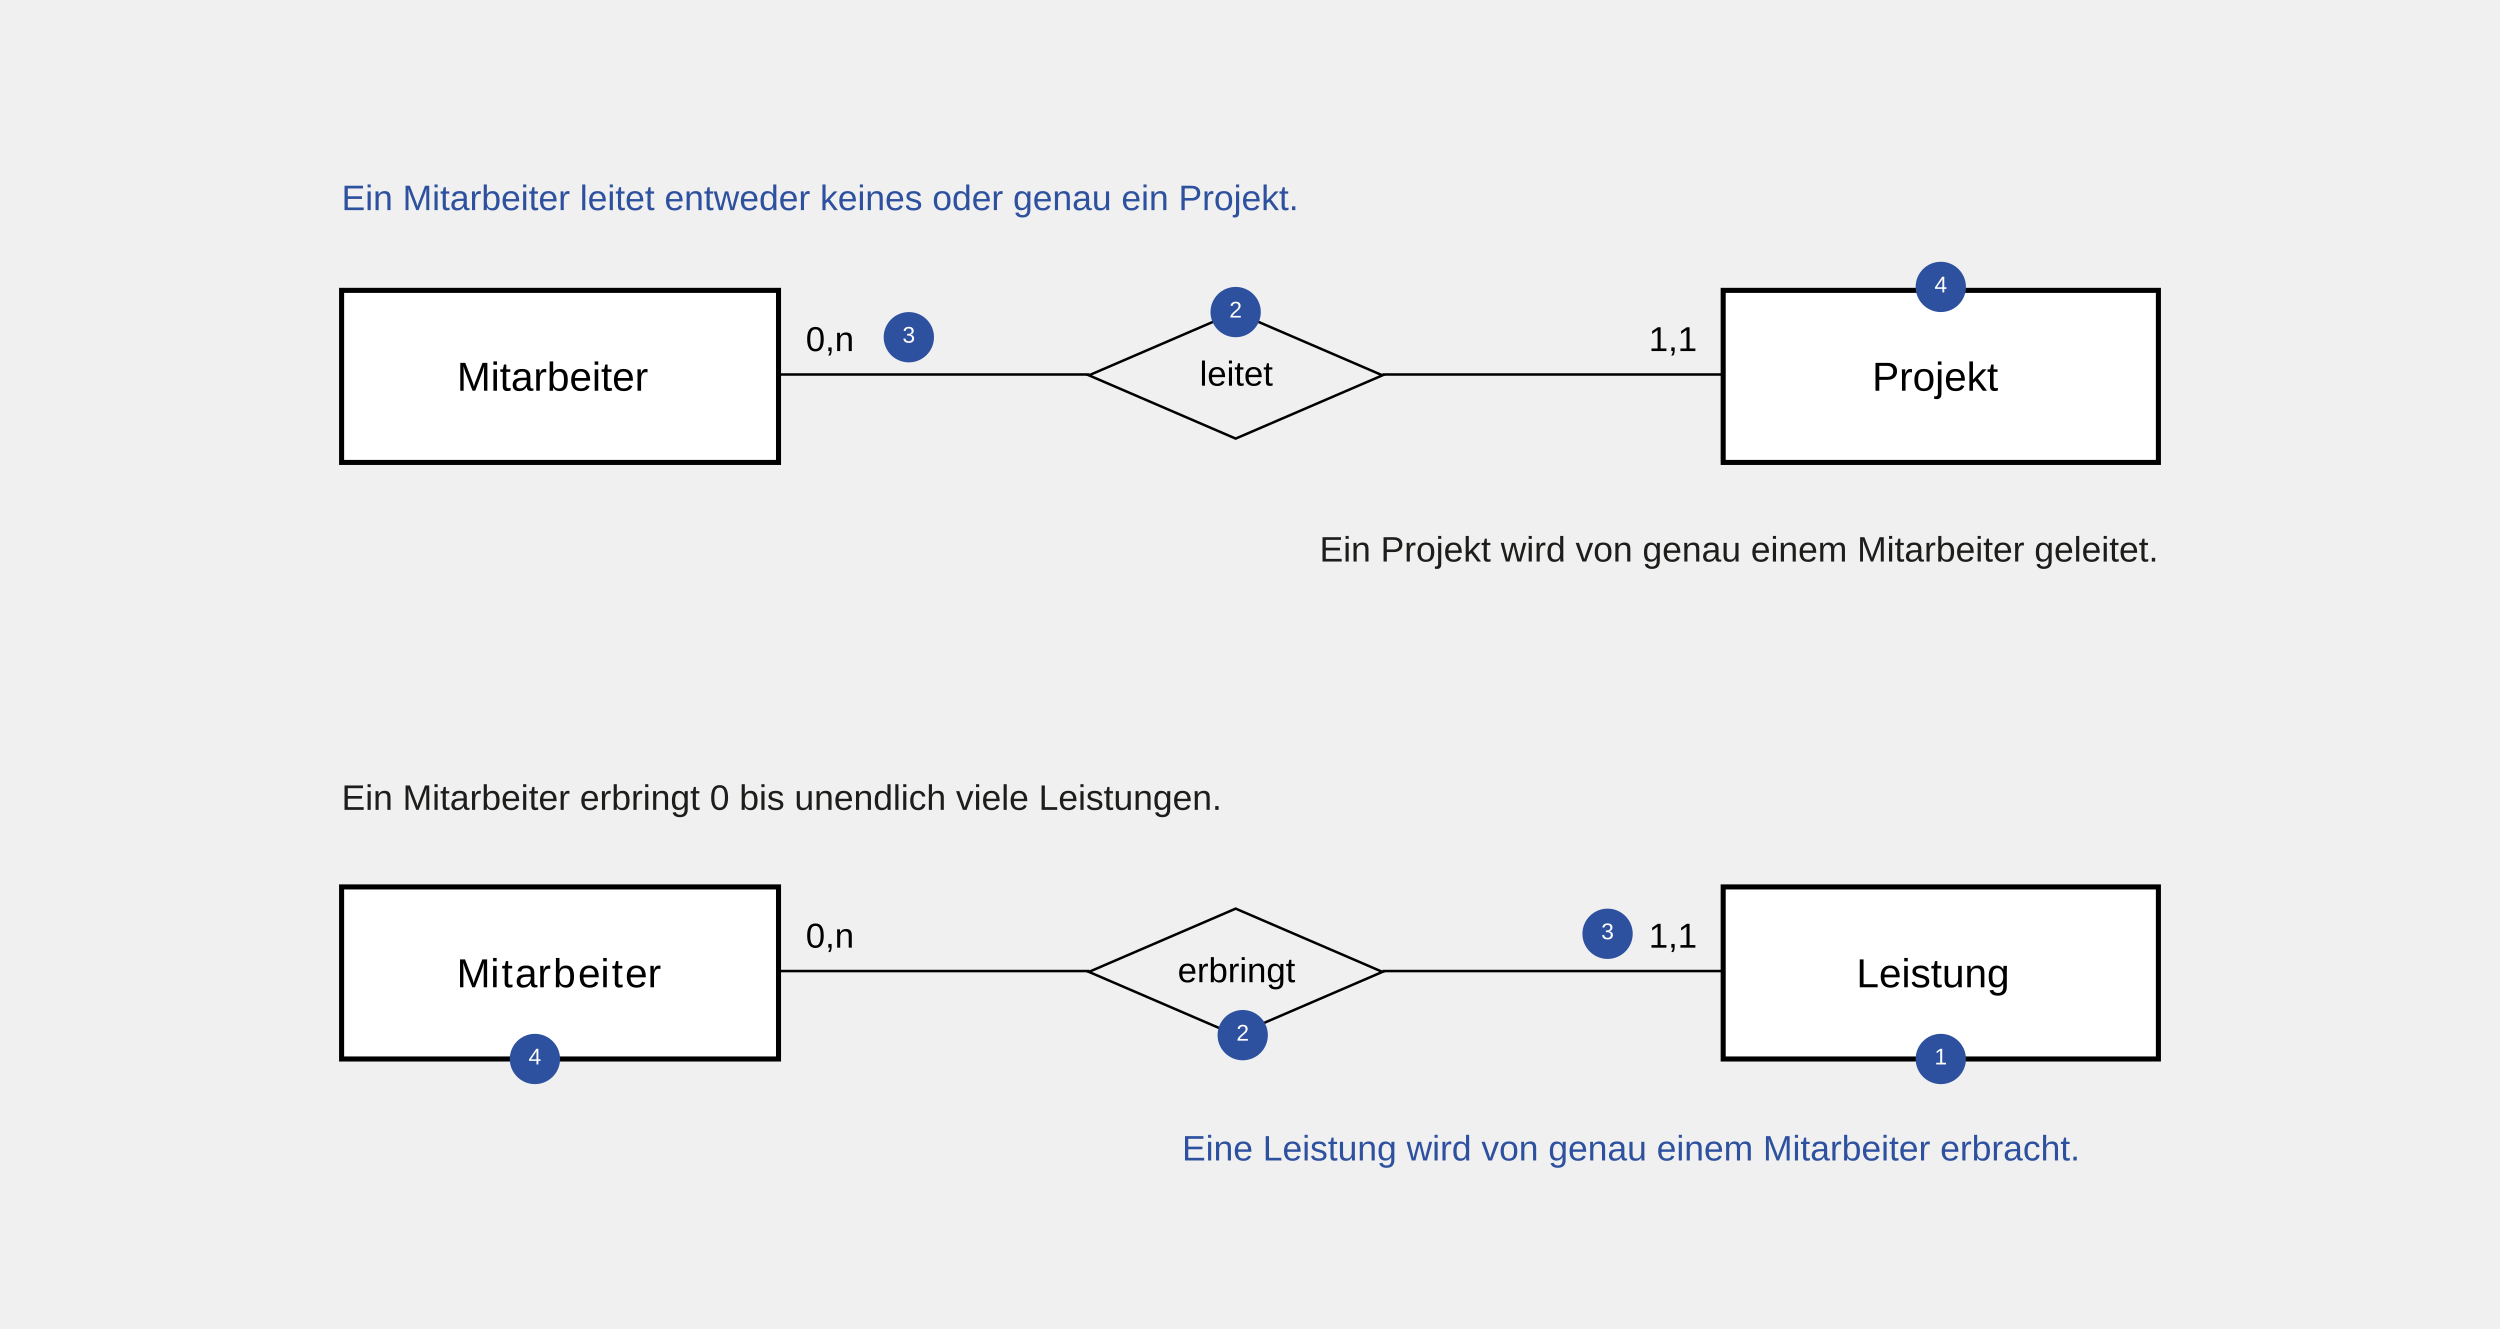
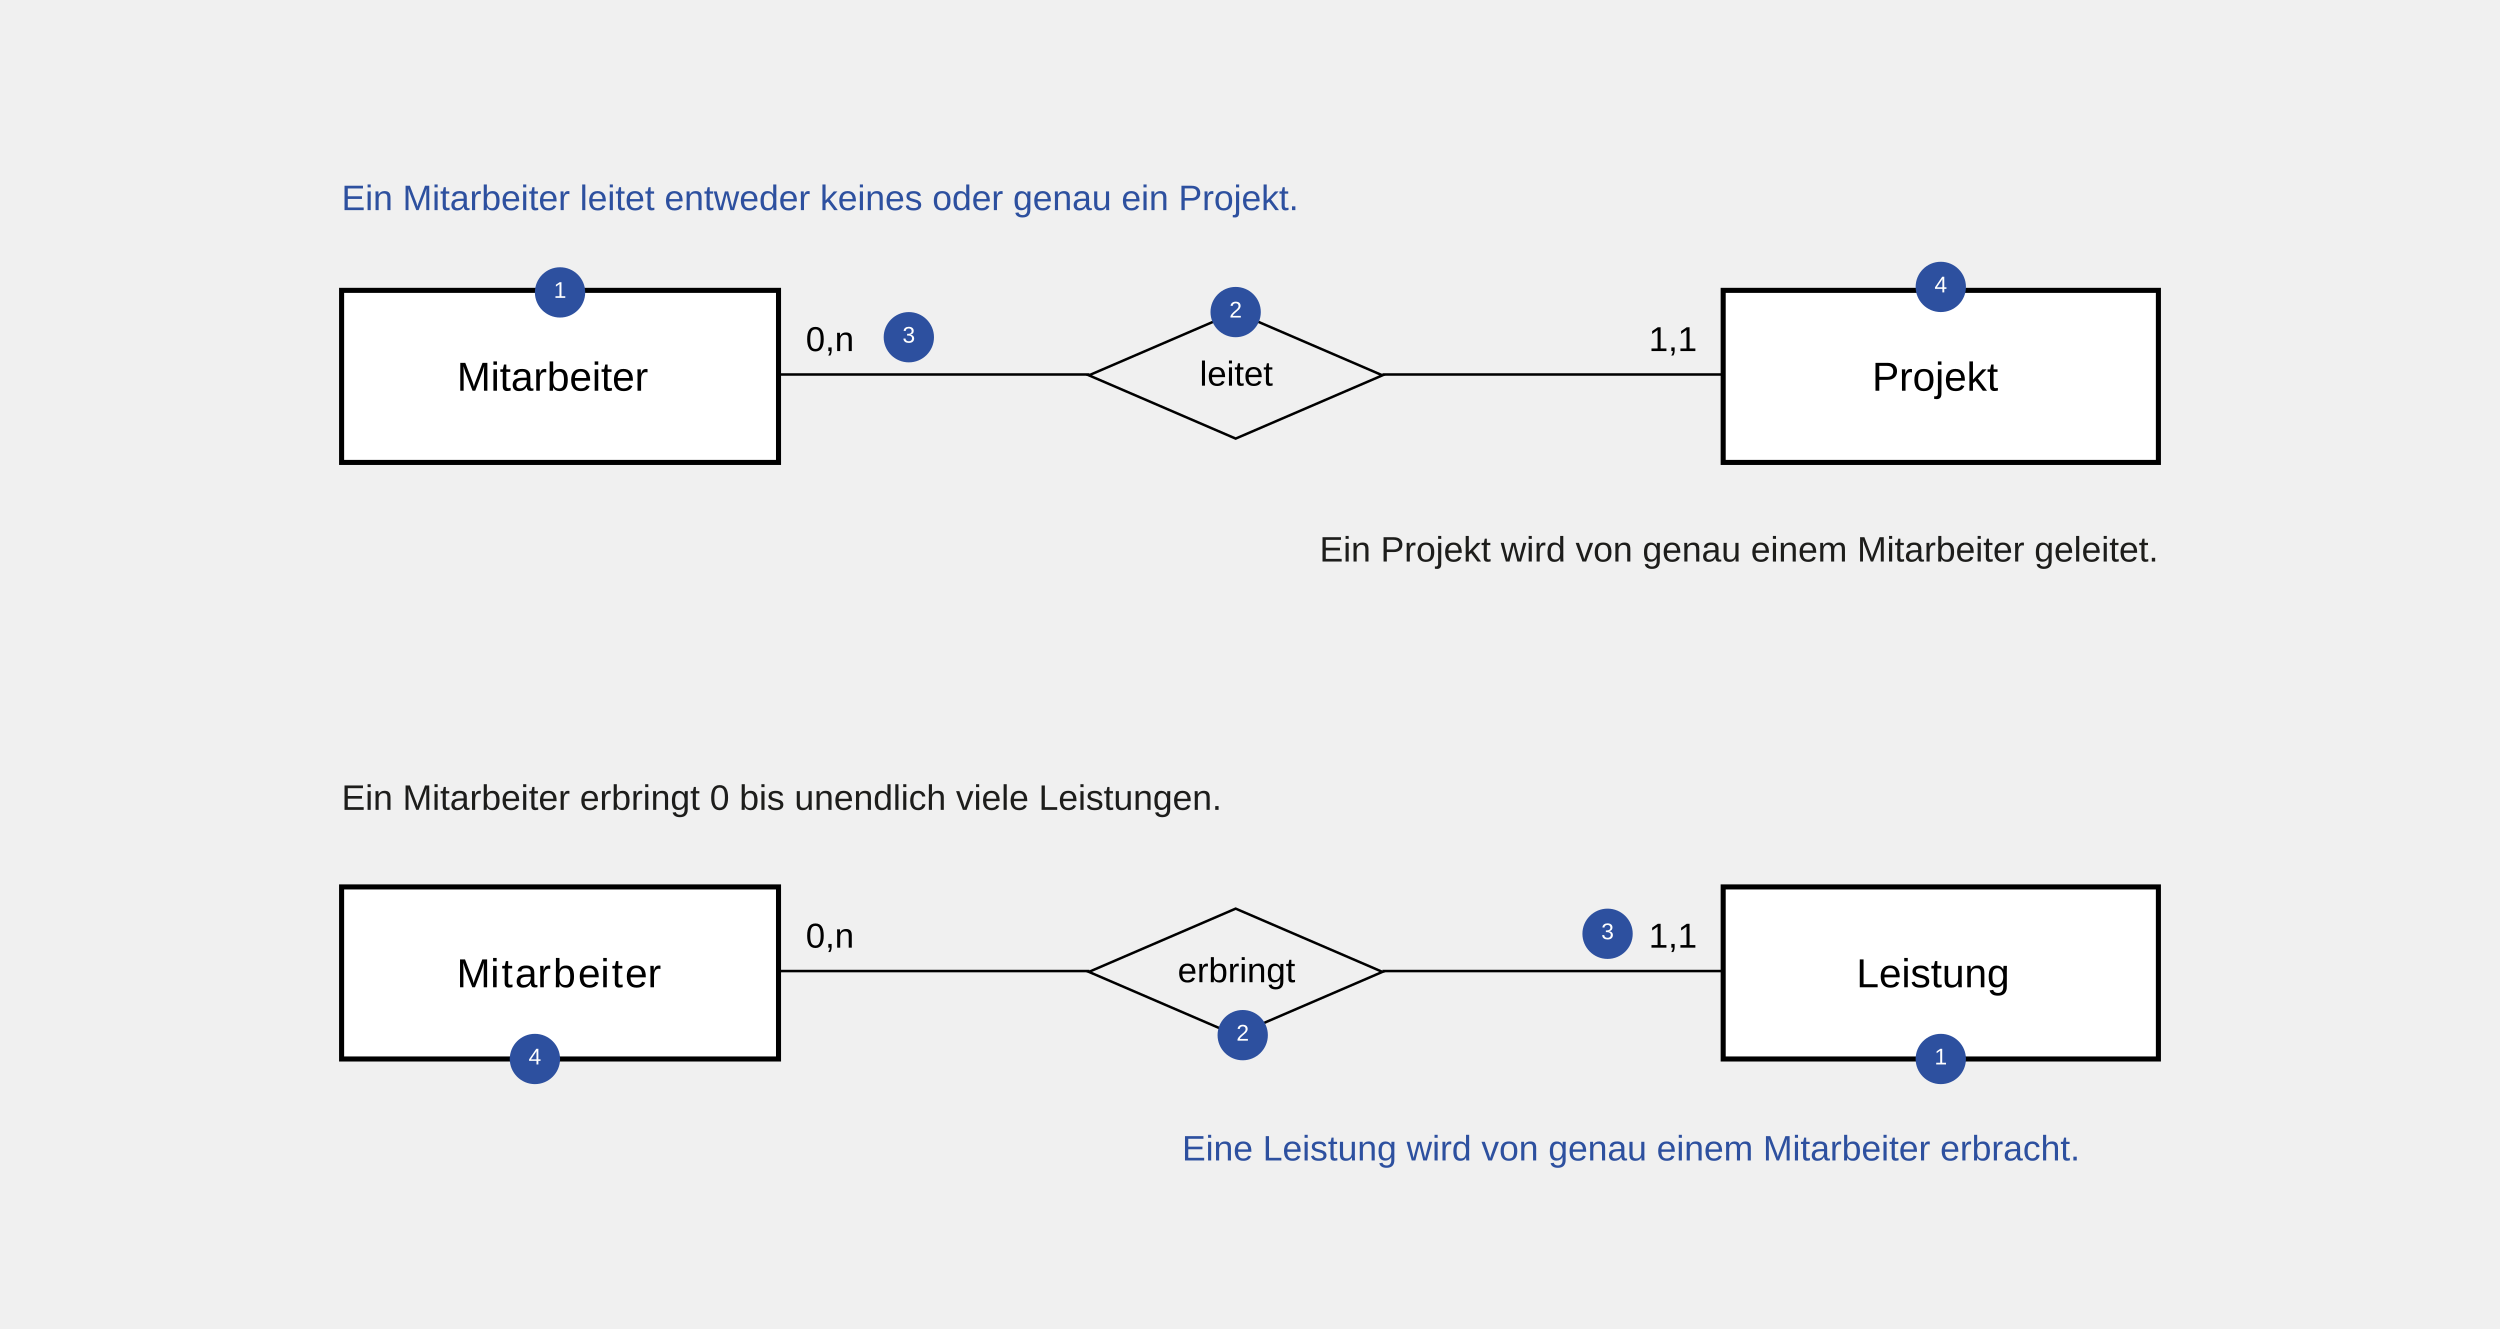
<svg xmlns="http://www.w3.org/2000/svg" id="a" viewBox="0 0 988 525">
  <defs>
    <style>.b{stroke-width:2px;}.b,.c{fill:#fff;}.b,.d{stroke:#000;stroke-miterlimit:8;}.e{letter-spacing:0em;}.f{letter-spacing:0em;}.g,.h{fill:#2d509f;}.i{letter-spacing:0em;}.i,.j{font-size:13.71px;}.i,.j,.k{font-family:ArialMT, Arial;}.l,.h,.c,.m{font-family:Arial-BoldMT, Arial;}.l,.m{font-size:16px;}.h,.k{font-size:14px;}.n,.m{letter-spacing:0em;}.k{fill:#1d1d1b;}.o{letter-spacing:0em;}.c{font-size:9px;}.d{fill:none;}.p{letter-spacing:0em;}</style>
  </defs>
  <g>
    <g>
      <rect class="b" x="135" y="350.51" width="172.67" height="68" />
      <text class="l" transform="translate(180.49 390.17)">
        <tspan class="n" x="0" y="0">M</tspan>
        <tspan class="o" x="13.3" y="0">i</tspan>
        <tspan class="e" x="17.73" y="0">t</tspan>
        <tspan x="23.01" y="0">ar</tspan>
        <tspan class="p" x="38.13" y="0">b</tspan>
        <tspan x="47.94" y="0">e</tspan>
        <tspan class="o" x="56.83" y="0">i</tspan>
        <tspan class="e" x="61.26" y="0">t</tspan>
        <tspan class="f" x="66.54" y="0">e</tspan>
        <tspan x="75.46" y="0">r</tspan>
      </text>
      <polygon class="d" points="430.33 384.09 488.33 359.09 546.33 384.09 488.33 409.09 430.33 384.09" />
      <text class="i" transform="translate(465.42 388.17)">
        <tspan x="0" y="0">erbringt</tspan>
      </text>
      <line class="d" x1="307.67" y1="383.76" x2="430.54" y2="383.76" />
      <line class="d" x1="546.33" y1="383.76" x2="681.05" y2="383.76" />
      <rect class="b" x="681" y="350.51" width="172" height="68" />
      <text class="l" transform="translate(733.67 390.17)">
        <tspan x="0" y="0">Leistung</tspan>
      </text>
      <text class="j" transform="translate(318.46 374.51)">
        <tspan x="0" y="0">0,n</tspan>
      </text>
      <text class="j" transform="translate(651.62 374.51)">
        <tspan x="0" y="0">1,1</tspan>
      </text>
    </g>
    <text class="k" transform="translate(135 320.05)">
      <tspan x="0" y="0">Ein Mitarbeiter erbringt 0 bis unendlich viele Leistungen.</tspan>
    </text>
  </g>
  <g>
    <circle class="g" cx="491.12" cy="409.09" r="9.94" />
    <text class="c" transform="translate(488.62 411.26)">
      <tspan x="0" y="0">2</tspan>
    </text>
  </g>
  <g>
    <circle class="g" cx="635.31" cy="369.03" r="9.94" />
    <text class="c" transform="translate(632.81 371.19)">
      <tspan x="0" y="0">3</tspan>
    </text>
  </g>
  <g>
    <circle class="g" cx="767" cy="418.51" r="9.94" />
    <text class="c" transform="translate(764.5 420.67)">
      <tspan x="0" y="0">1</tspan>
    </text>
  </g>
  <g>
    <circle class="g" cx="211.4" cy="418.51" r="9.94" />
    <text class="c" transform="translate(208.89 420.67)">
      <tspan x="0" y="0">4</tspan>
    </text>
  </g>
  <text class="h" transform="translate(467.15 458.62)">
    <tspan x="0" y="0">Eine Leistung wird von genau einem Mitarbeiter erbracht. </tspan>
  </text>
  <g>
    <g>
      <rect class="b" x="135" y="114.75" width="172.67" height="68" />
      <text class="m" transform="translate(180.59 154.41)">
        <tspan x="0" y="0">Mitarbeiter</tspan>
      </text>
      <polygon class="d" points="430.33 148.33 488.33 123.33 546.33 148.33 488.33 173.33 430.33 148.33" />
      <text class="i" transform="translate(474.09 152.41)">
        <tspan x="0" y="0">leitet</tspan>
      </text>
      <line class="d" x1="307.67" y1="148" x2="430.54" y2="148" />
      <line class="d" x1="546.33" y1="148" x2="681.05" y2="148" />
      <rect class="b" x="681" y="114.75" width="172" height="68" />
      <text class="l" transform="translate(739.88 154.41)">
        <tspan x="0" y="0">Projekt</tspan>
      </text>
      <text class="j" transform="translate(318.46 138.75)">
        <tspan x="0" y="0">0,n</tspan>
      </text>
      <text class="j" transform="translate(651.62 138.75)">
        <tspan x="0" y="0">1,1</tspan>
      </text>
    </g>
    <text class="k" transform="translate(521.5 221.93)">
      <tspan x="0" y="0">Ein Projekt wird von genau einem Mitarbeiter geleitet.</tspan>
    </text>
    <text class="h" transform="translate(135 83.04)">
      <tspan x="0" y="0">Ein Mitarbeiter leitet entweder keines oder genau ein Projekt.</tspan>
    </text>
    <circle class="g" cx="359.17" cy="133.27" r="9.94" />
    <text class="c" transform="translate(356.66 135.43)">
      <tspan x="0" y="0">3</tspan>
    </text>
    <circle class="g" cx="767" cy="113.39" r="9.94" />
    <text class="c" transform="translate(764.5 115.56)">
      <tspan x="0" y="0">4</tspan>
    </text>
    <circle class="g" cx="488.33" cy="123.33" r="9.94" />
    <text class="c" transform="translate(485.83 125.5)">
      <tspan x="0" y="0">2</tspan>
    </text>
  </g>
+   <g>
+     <circle class="g" cx="221.33" cy="115.56" r="9.94" />
+     <text class="c" transform="translate(218.83 117.72)">
+       <tspan x="0" y="0">1</tspan>
+     </text>
+   </g>
</svg>
